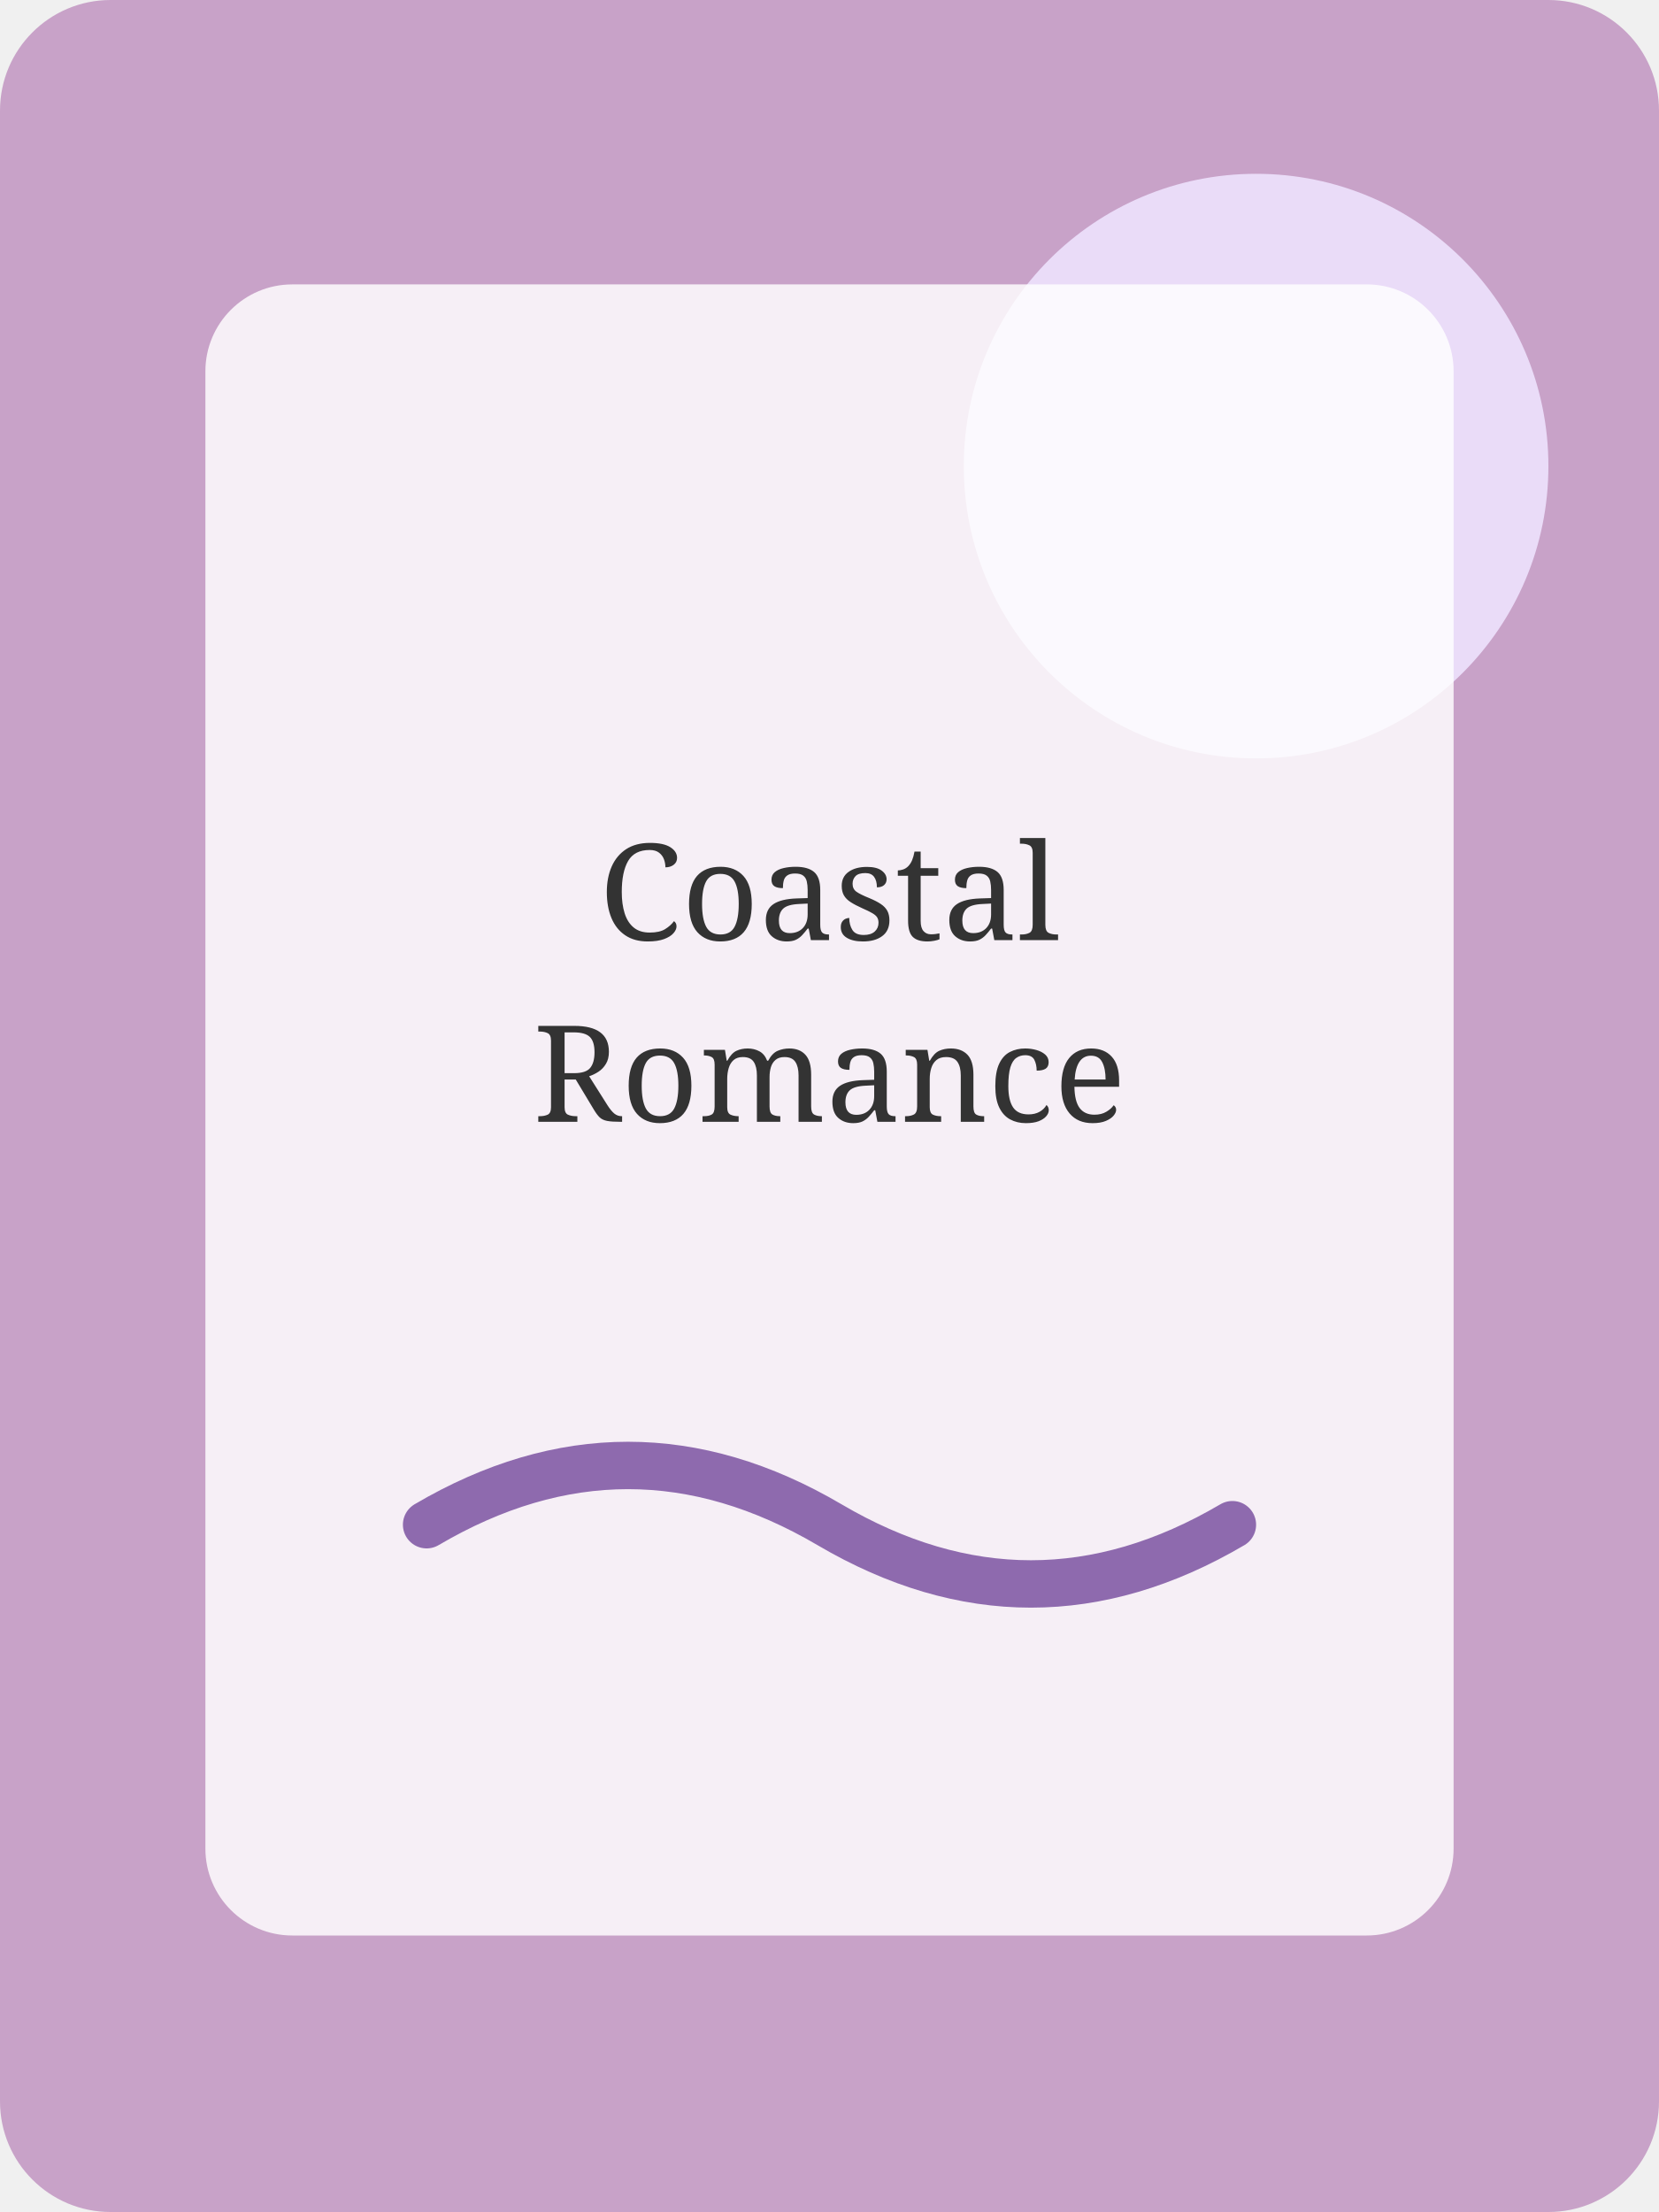
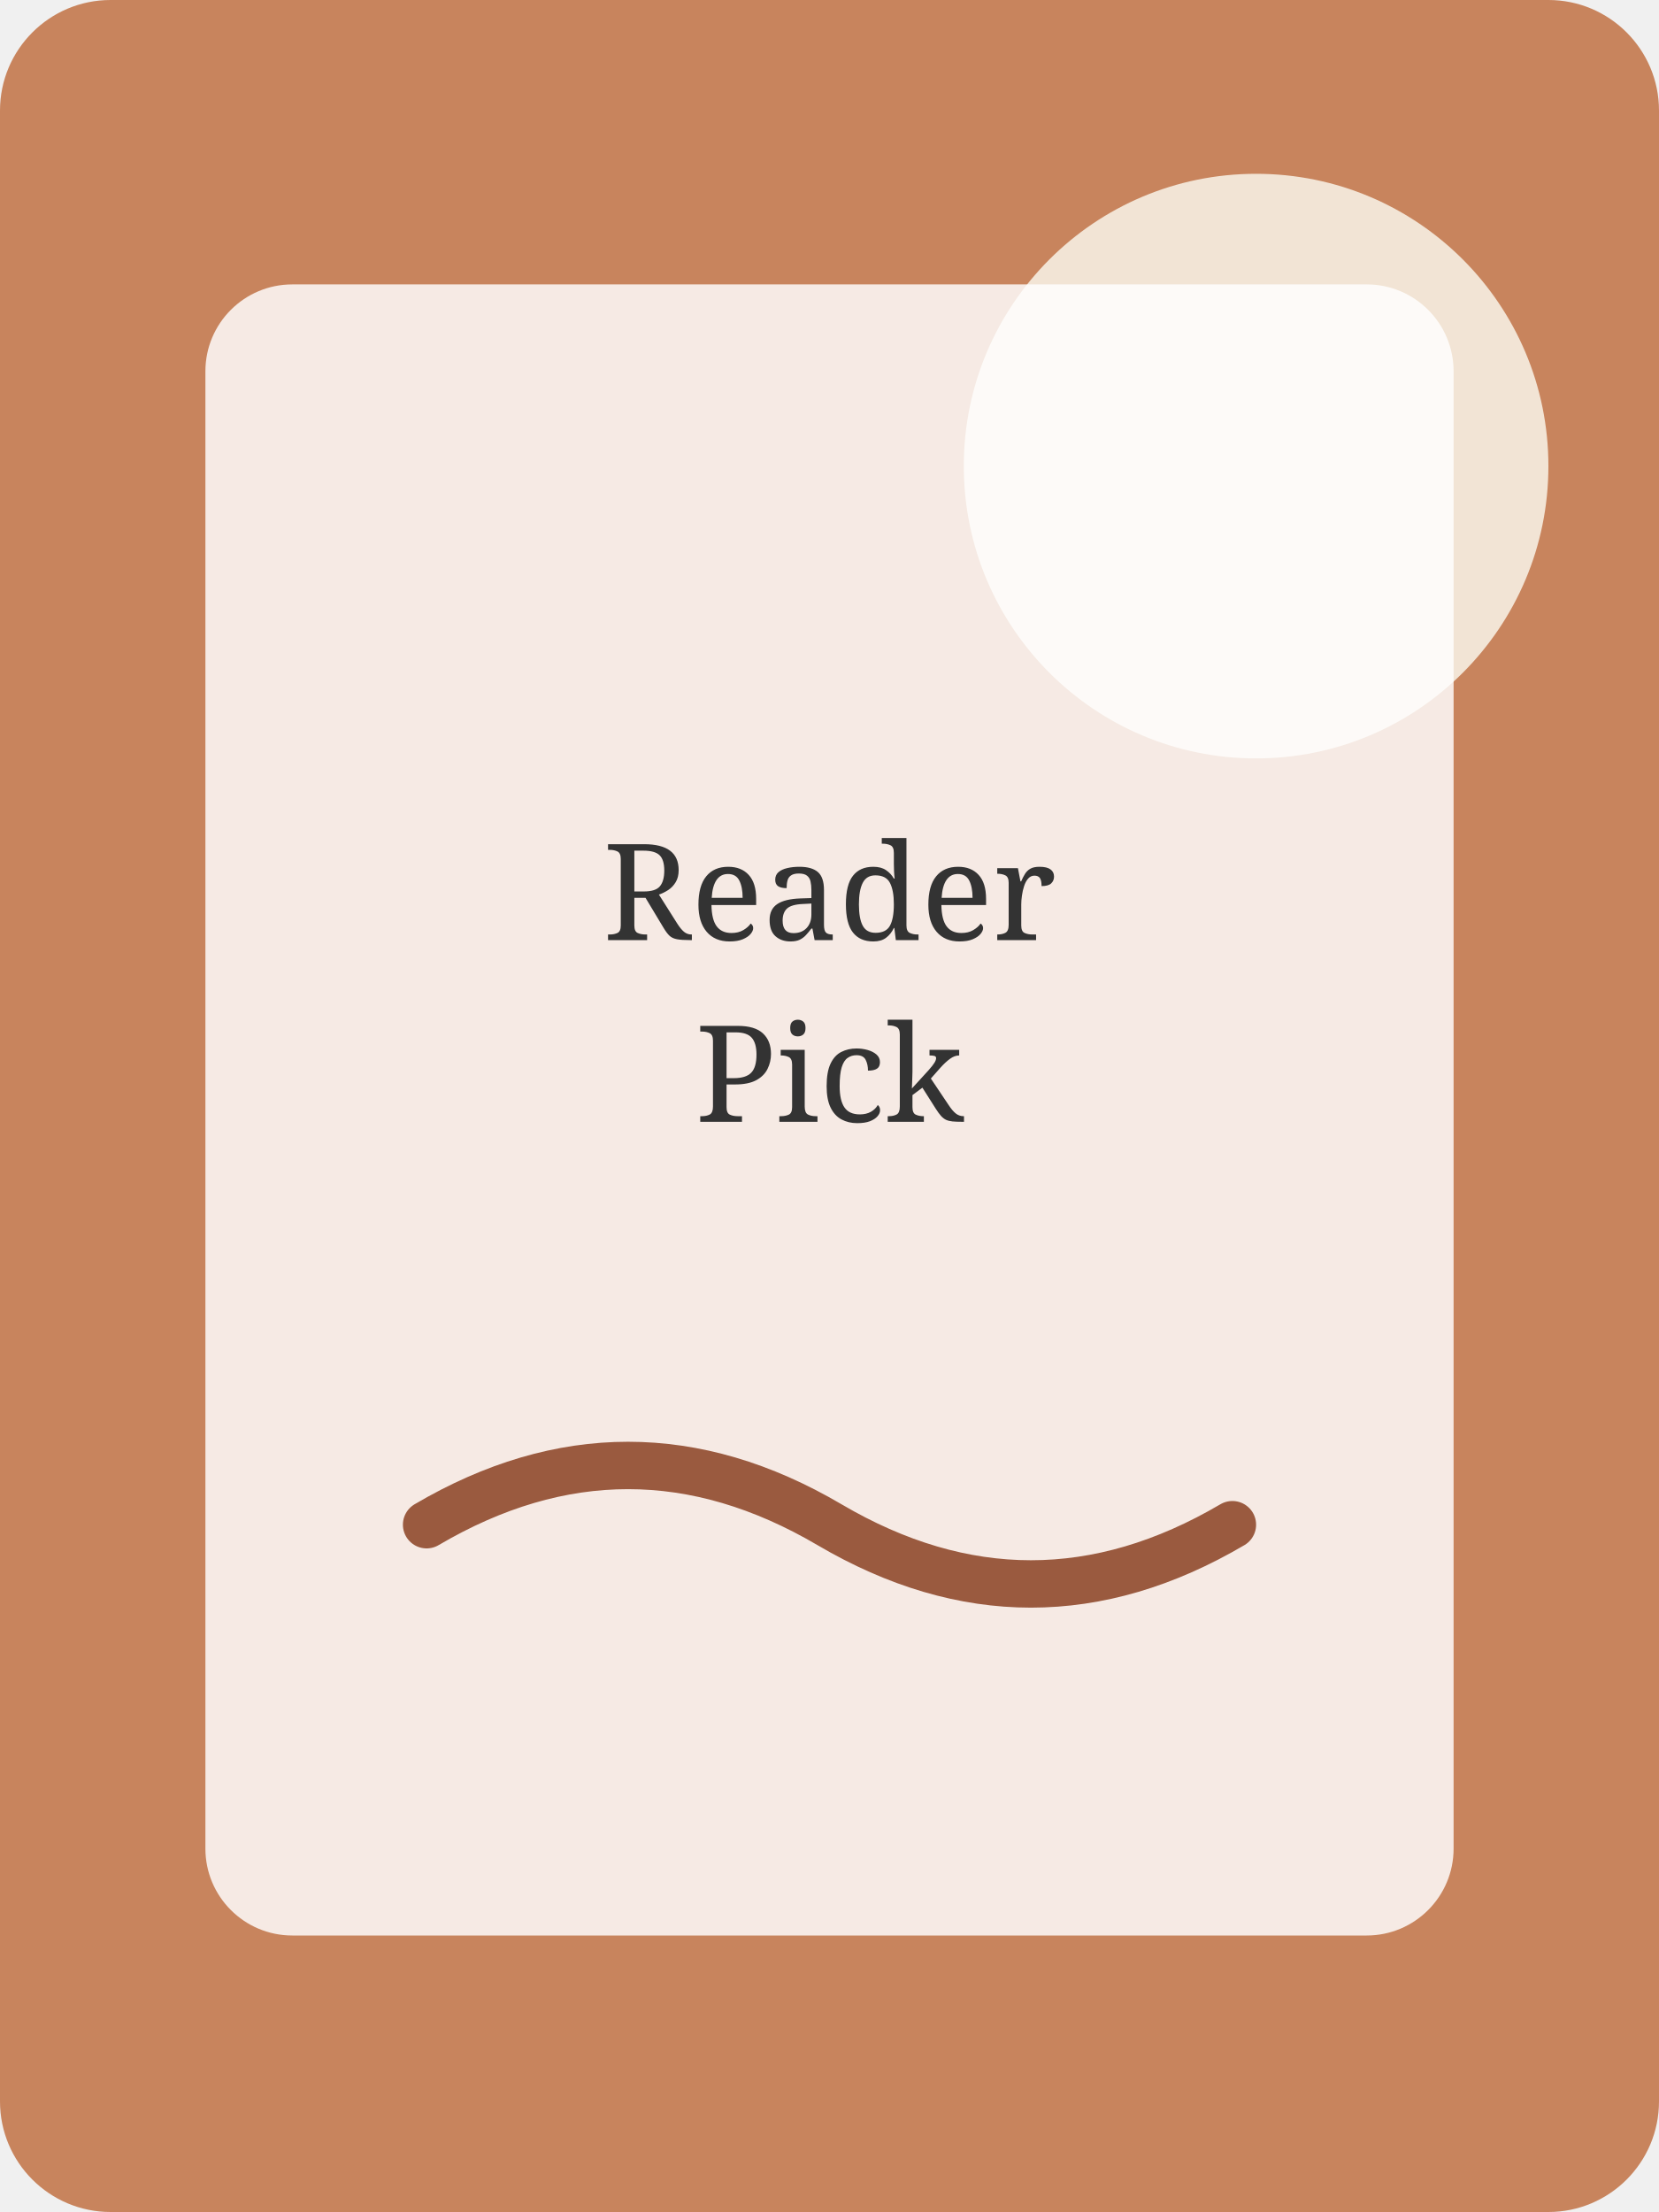
<svg xmlns="http://www.w3.org/2000/svg" width="420" height="560" viewBox="0 0 420 560" role="img" aria-labelledby="title desc">
-   <rect width="420" height="560" rx="28" fill="#c8a2c8" />
-   <circle cx="318" cy="118" r="74" fill="#eadcf8" />
+   <rect width="420" height="560" rx="28" fill="#c8845d" />
+   <circle cx="318" cy="118" r="74" fill="#f2e4d5" />
  <rect x="52" y="72" width="316" height="418" rx="22" fill="#ffffff" opacity=".83" />
-   <text x="210" y="238" text-anchor="middle" font-family="Georgia, serif" font-size="34" fill="#333333">Coastal</text>
-   <text x="210" y="284" text-anchor="middle" font-family="Georgia, serif" font-size="34" fill="#333333">Romance</text>
-   <path d="M108 386c34-20 68-20 102 0s68 20 102 0" fill="none" stroke="#8e6aae" stroke-width="12" stroke-linecap="round" />
+   <text x="210" y="238" text-anchor="middle" font-family="Georgia, serif" font-size="34" fill="#333333">Reader</text>
+   <text x="210" y="284" text-anchor="middle" font-family="Georgia, serif" font-size="34" fill="#333333">Pick</text>
+   <path d="M108 386c34-20 68-20 102 0s68 20 102 0" fill="none" stroke="#9a5a3f" stroke-width="12" stroke-linecap="round" />
</svg>
